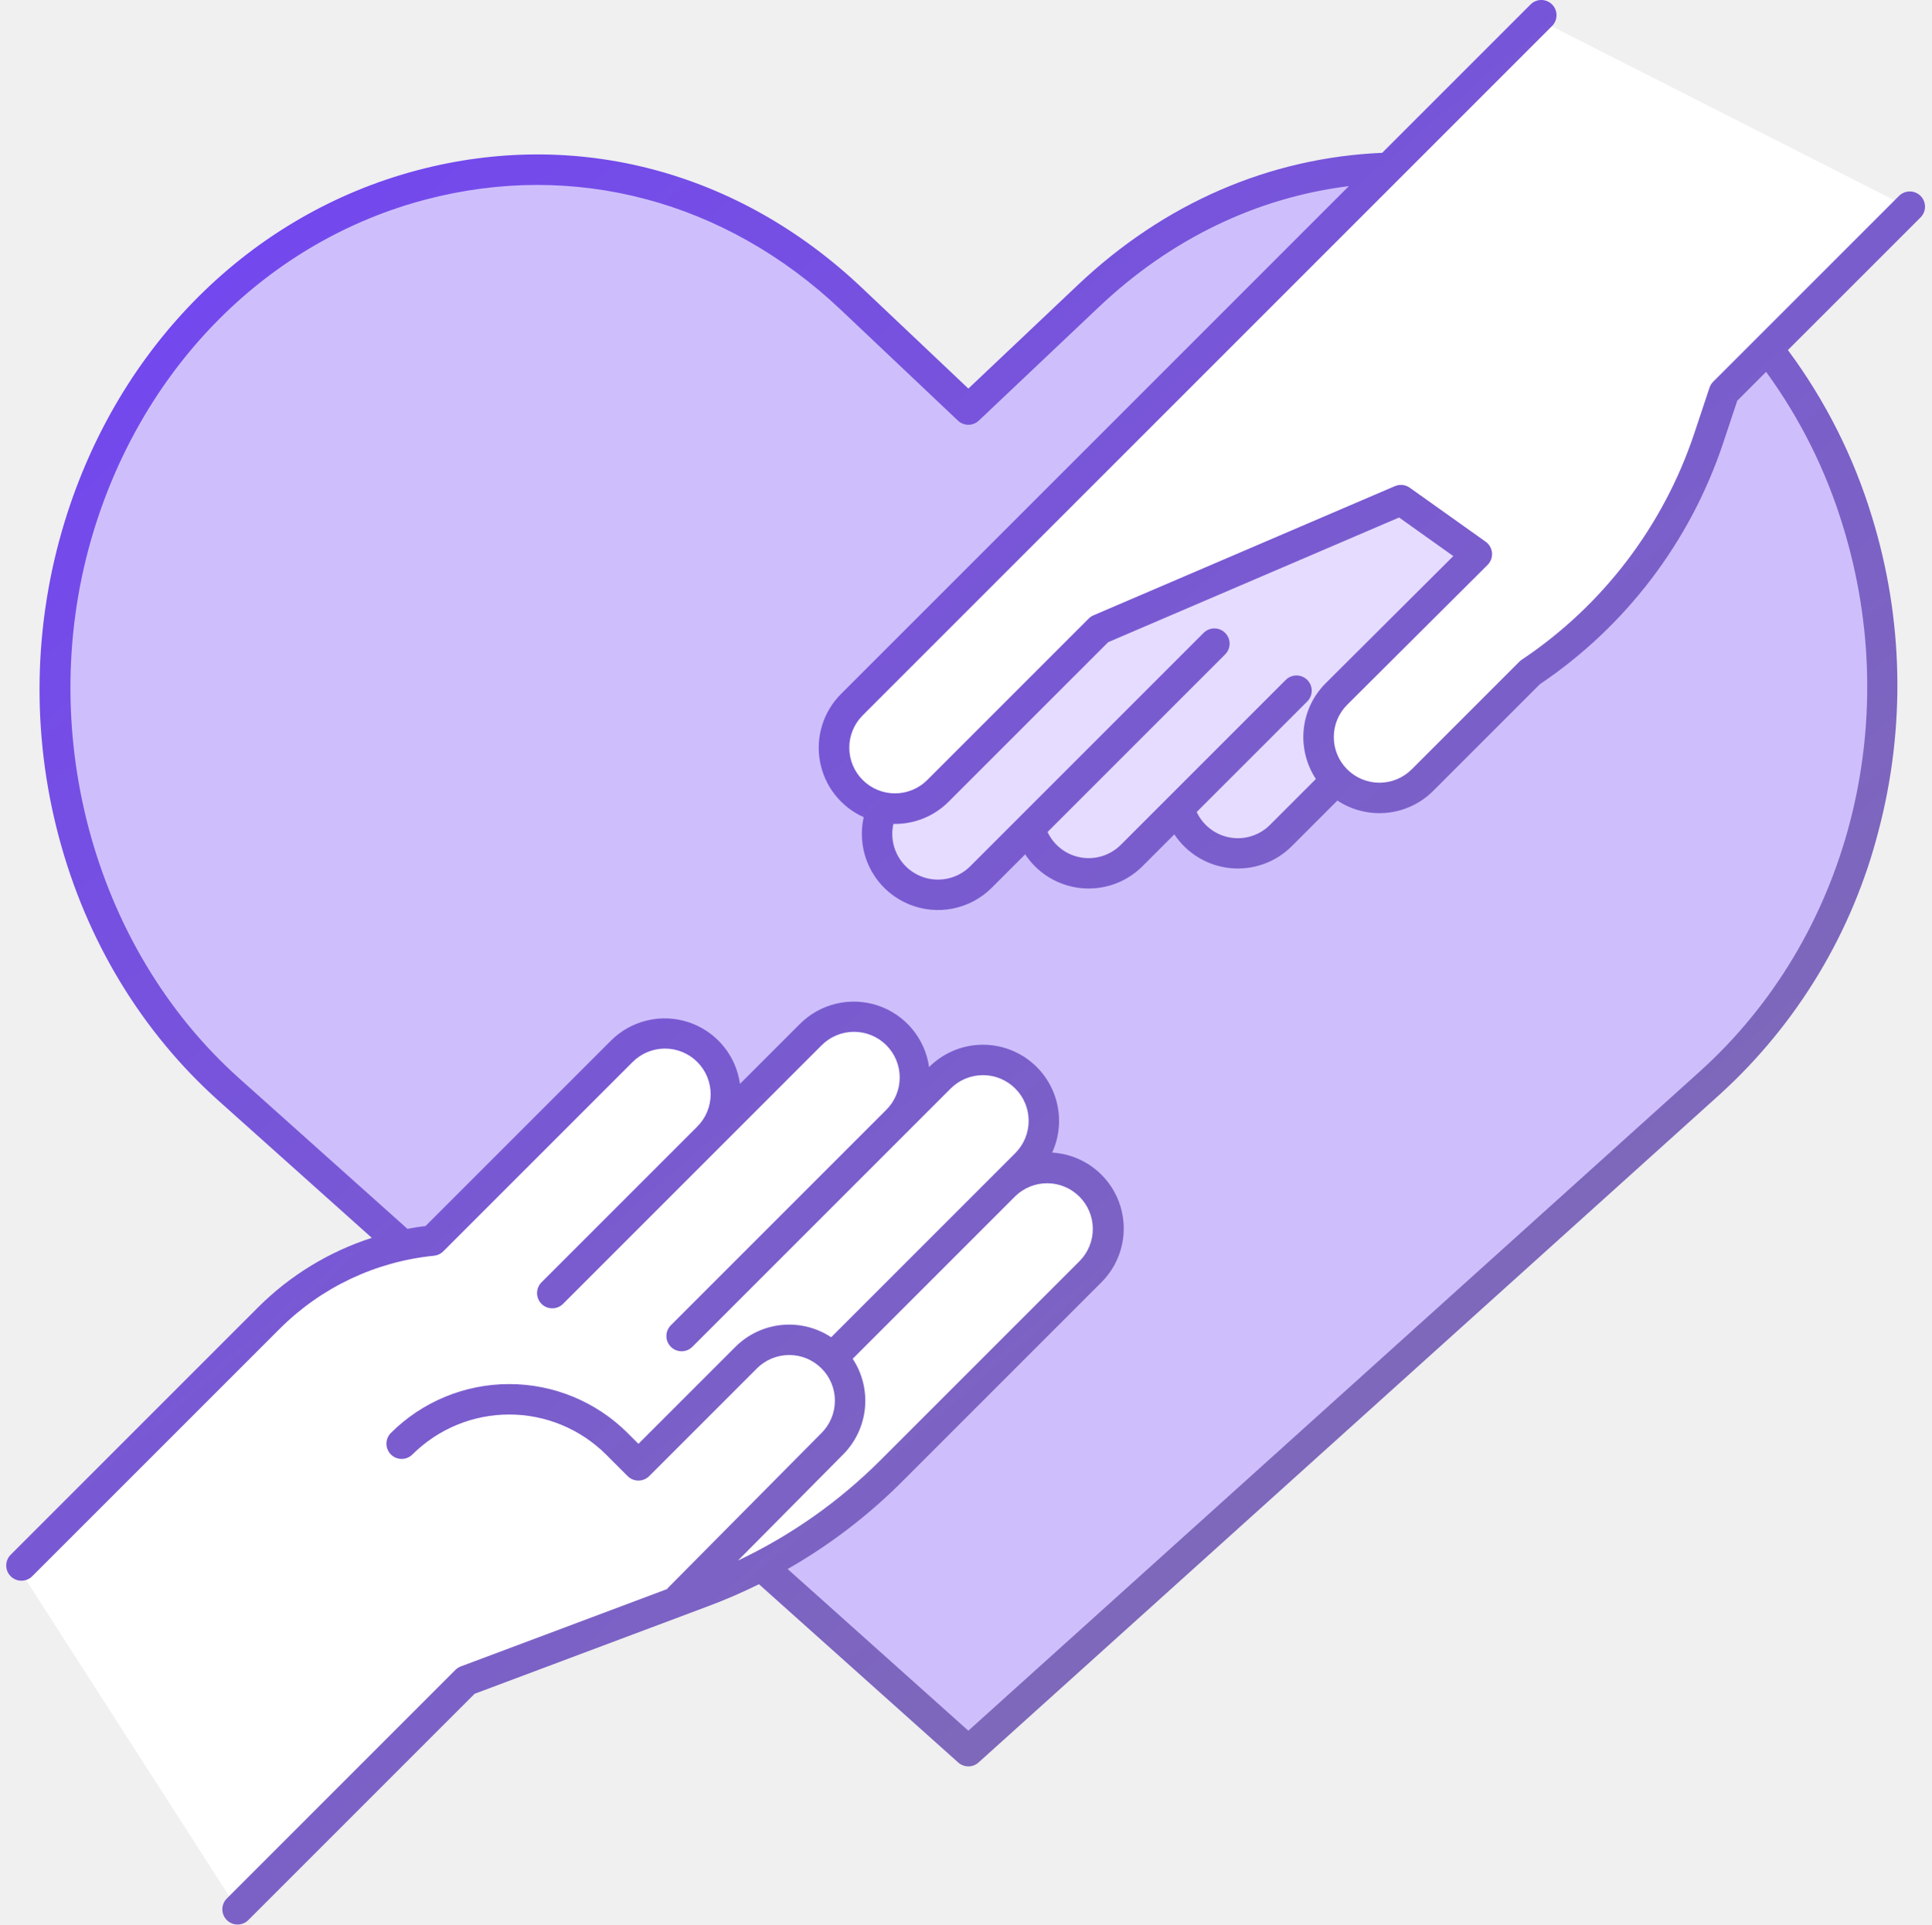
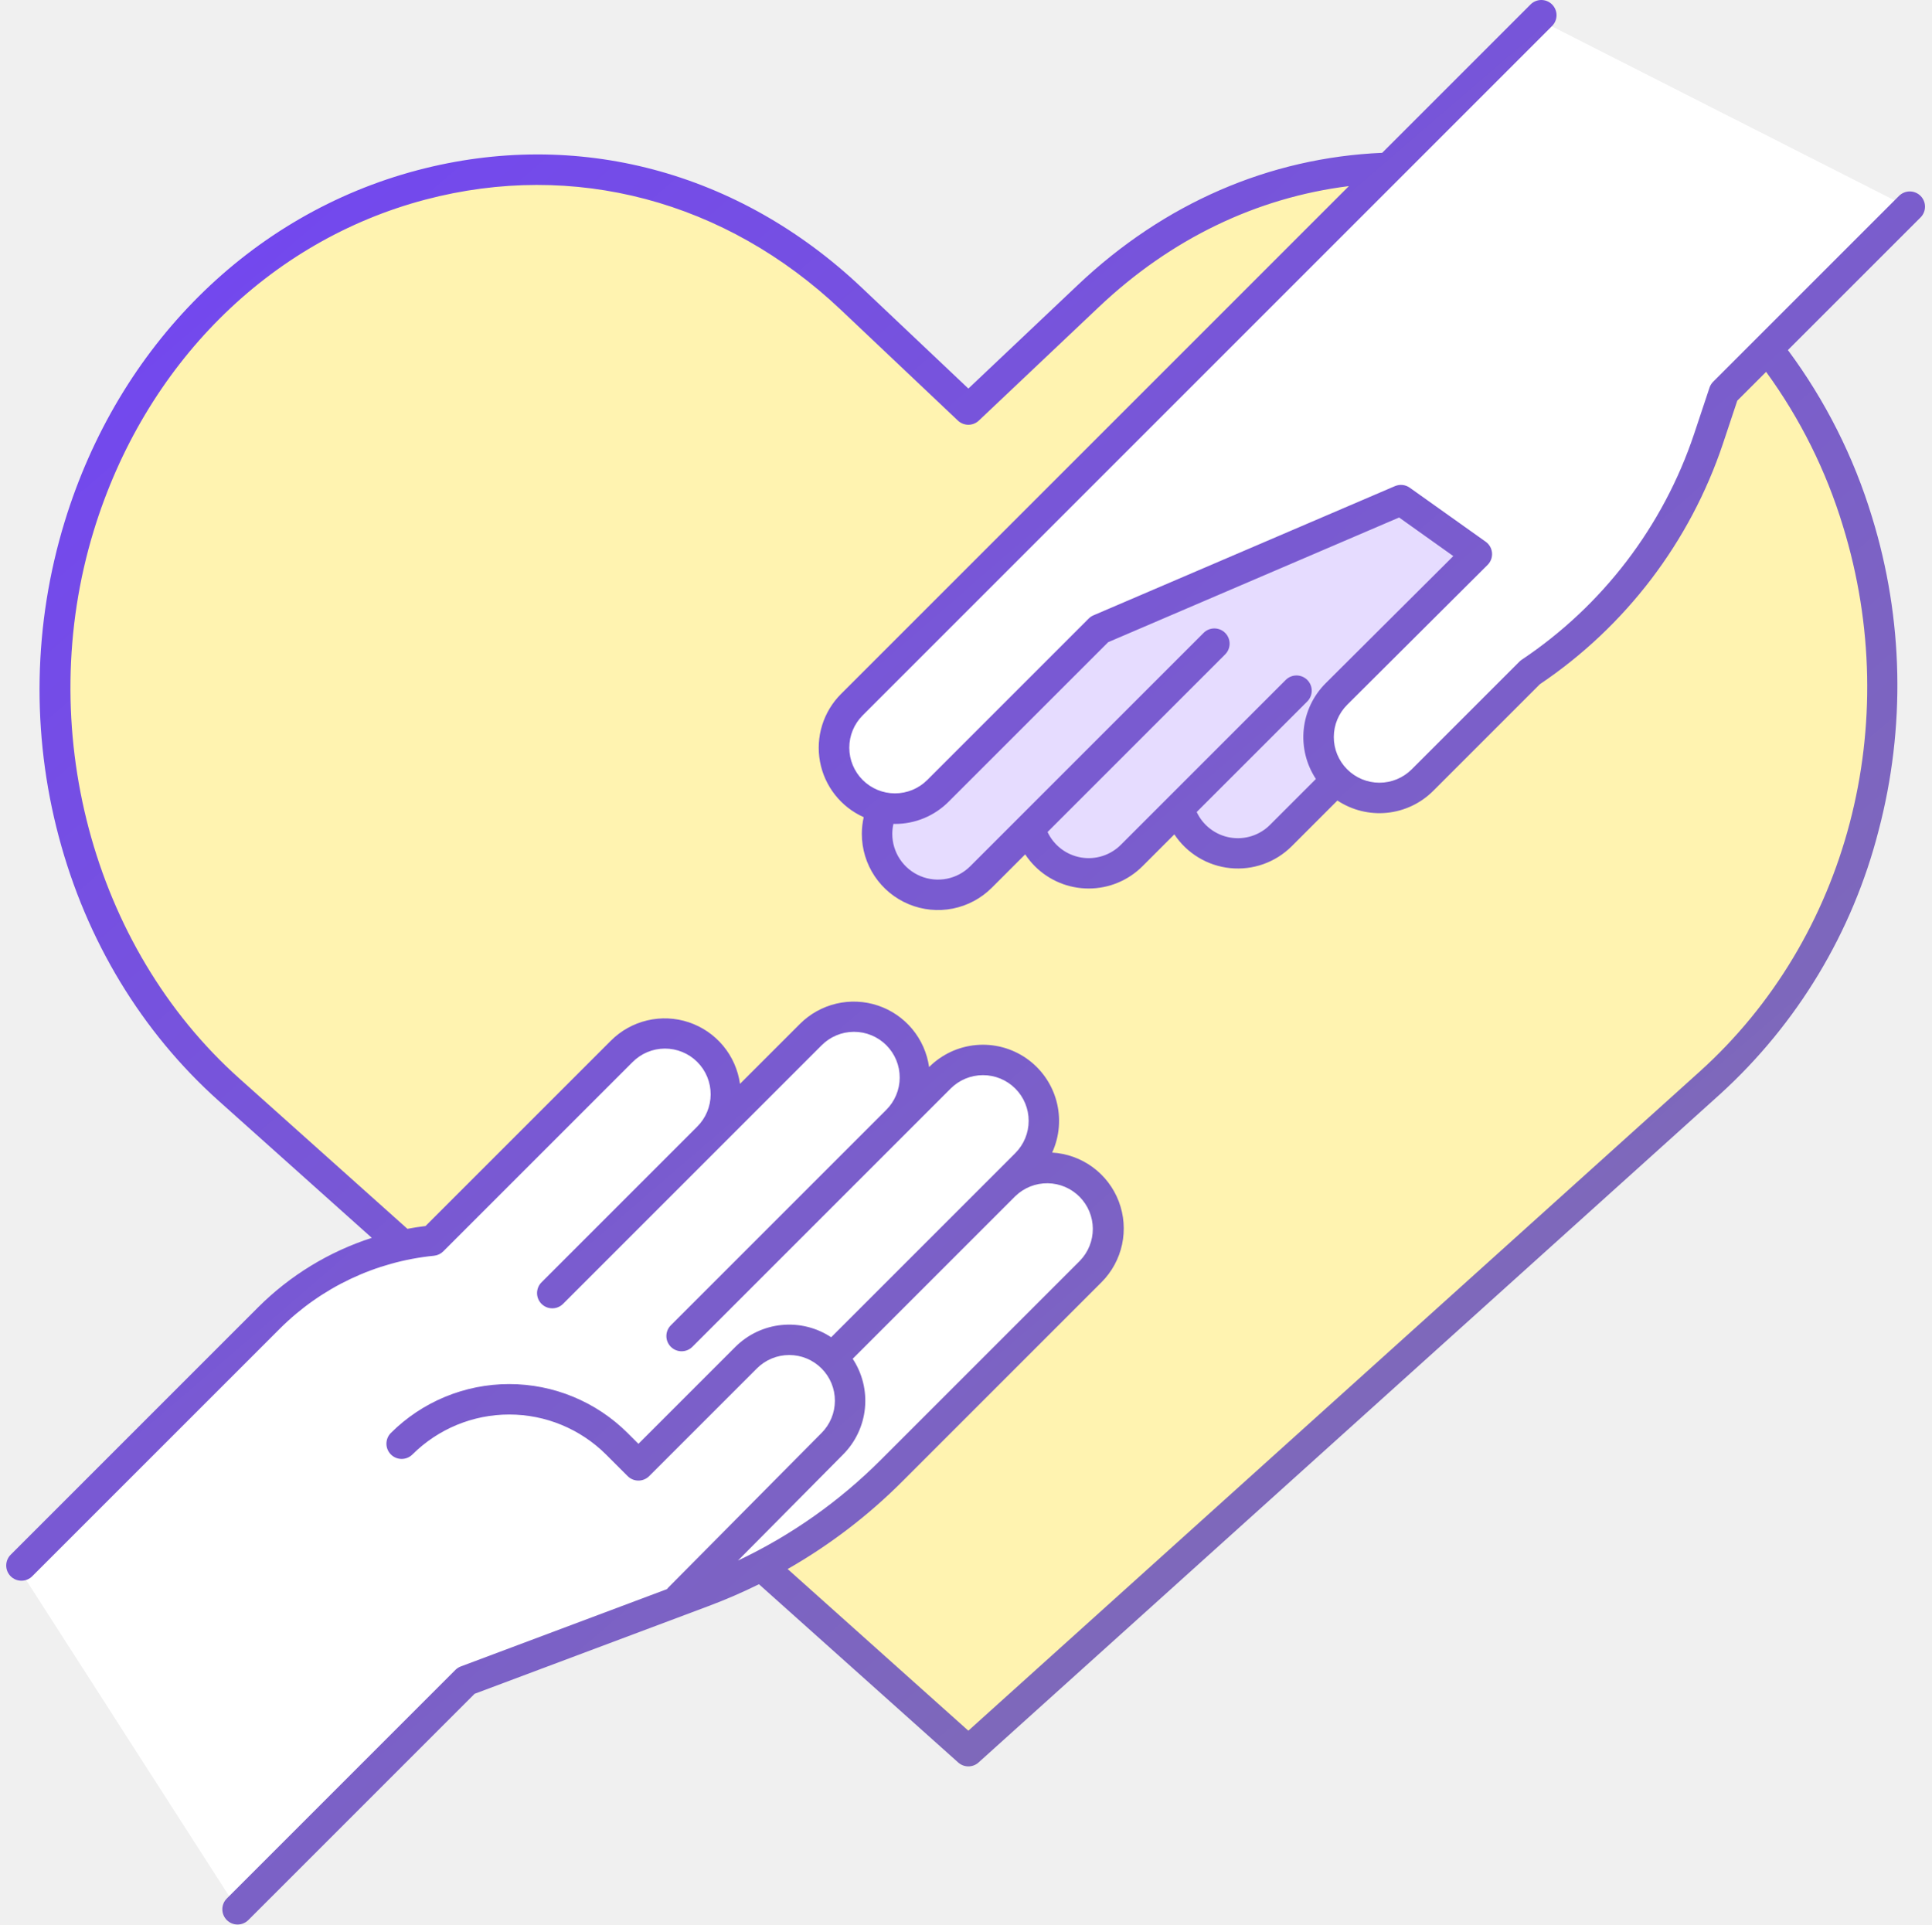
<svg xmlns="http://www.w3.org/2000/svg" width="290" height="289" viewBox="0 0 290 289" fill="none">
-   <path d="M127.821 44.85L145.414 61.498L163.452 44.428C202.091 7.862 262.696 25.658 278.932 78.337C288.286 108.685 279.488 142.133 256.766 162.61L145.414 262.968L34.38 163.625C11.474 143.131 2.546 109.533 11.896 79.013C28.118 26.058 89.007 8.116 127.821 44.85Z" fill="#CEBFFC" />
+   <path d="M127.821 44.85L145.414 61.498L163.452 44.428C202.091 7.862 262.696 25.658 278.932 78.337C288.286 108.685 279.488 142.133 256.766 162.61L145.414 262.968L34.38 163.625C11.474 143.131 2.546 109.533 11.896 79.013C28.118 26.058 89.007 8.116 127.821 44.85Z" fill="#FFF3B0" />
  <path d="M163.779 178.011C162.063 176.296 159.737 175.333 157.311 175.333C154.886 175.333 152.559 176.296 150.844 178.011L154.077 174.778C154.927 173.929 155.6 172.921 156.06 171.811C156.52 170.701 156.756 169.512 156.756 168.311C156.756 167.109 156.52 165.92 156.06 164.81C155.6 163.701 154.927 162.692 154.077 161.843C152.362 160.128 150.036 159.164 147.61 159.164C145.184 159.164 142.858 160.128 141.143 161.843L134.675 168.311C136.39 166.595 137.354 164.269 137.354 161.843C137.354 159.418 136.39 157.091 134.675 155.376C132.96 153.661 130.633 152.697 128.208 152.697C125.782 152.697 123.456 153.661 121.74 155.376L106.192 170.925C107.907 169.209 108.87 166.883 108.87 164.457C108.87 162.032 107.907 159.705 106.191 157.99C104.476 156.275 102.15 155.311 99.724 155.311C97.298 155.311 94.972 156.275 93.257 157.99L64.949 186.298C55.67 187.213 46.996 191.316 40.403 197.909L2.792 235.517L35.673 286.713L70 252.386L105.613 239.032C116.24 235.046 125.891 228.832 133.917 220.807L134.674 220.05L163.779 190.946C165.494 189.231 166.457 186.904 166.457 184.479C166.457 182.053 165.494 179.727 163.779 178.011Z" fill="white" />
  <path d="M200.672 52.47L134.38 118.762C132.666 120.477 131.702 122.803 131.702 125.228C131.702 127.654 132.666 129.98 134.38 131.695C136.096 133.41 138.422 134.373 140.847 134.373C143.273 134.373 145.599 133.41 147.314 131.695L154.654 124.355C155.065 125.908 155.879 127.324 157.015 128.46C158.73 130.174 161.057 131.138 163.482 131.138C165.907 131.138 168.233 130.174 169.949 128.46L177.055 121.354C177.466 122.906 178.28 124.323 179.414 125.461C180.548 126.598 181.962 127.417 183.514 127.834C185.065 128.251 186.699 128.251 188.25 127.835C189.802 127.418 191.216 126.6 192.35 125.463L233.008 84.805L200.672 52.47Z" fill="#E6DCFF" />
  <path d="M127.912 105.823C126.197 107.538 125.233 109.865 125.233 112.29C125.233 114.716 126.197 117.042 127.912 118.758C128.761 119.607 129.77 120.281 130.88 120.74C131.989 121.2 133.179 121.437 134.38 121.437C135.581 121.437 136.77 121.2 137.88 120.74C138.99 120.281 139.998 119.607 140.847 118.758L165.1 94.504L210.374 75.102L221.769 83.212L200.691 104.212C199.84 105.06 199.165 106.067 198.703 107.176C198.242 108.286 198.004 109.475 198.003 110.676C198.002 111.878 198.237 113.068 198.697 114.178C199.156 115.288 199.83 116.297 200.679 117.146C201.528 117.995 202.535 118.668 203.644 119.127C204.752 119.586 205.94 119.823 207.14 119.823C208.34 119.823 209.529 119.586 210.637 119.127C211.746 118.668 212.753 117.995 213.602 117.146L229.776 100.969C242.352 92.585 251.774 80.25 256.553 65.912L258.88 58.931L286.636 31.178L230.878 2.858L127.912 105.823Z" fill="white" />
  <path d="M288.397 29.417C288.184 29.205 287.932 29.036 287.655 28.922C287.377 28.807 287.08 28.747 286.78 28.747C286.479 28.747 286.182 28.807 285.905 28.922C285.627 29.036 285.375 29.205 285.163 29.417L257.261 57.319C257.009 57.569 256.82 57.875 256.708 58.212L254.384 65.194C249.744 79.038 240.644 90.952 228.508 99.071C228.383 99.154 228.266 99.25 228.16 99.357L211.986 115.531C210.701 116.815 208.959 117.537 207.142 117.537C205.326 117.537 203.584 116.815 202.299 115.531L202.291 115.521L202.286 115.517C201.004 114.23 200.286 112.486 200.29 110.67C200.293 108.853 201.018 107.112 202.305 105.83L223.383 84.831C223.619 84.596 223.8 84.313 223.915 84.001C224.03 83.688 224.076 83.355 224.049 83.023C224.021 82.692 223.922 82.37 223.758 82.081C223.593 81.791 223.368 81.541 223.097 81.348L211.698 73.239C211.378 73.011 211.006 72.87 210.616 72.828C210.226 72.786 209.832 72.846 209.471 73L164.197 92.402C163.93 92.517 163.687 92.681 163.481 92.887L139.23 117.141C137.942 118.422 136.199 119.14 134.383 119.137C132.567 119.135 130.826 118.412 129.542 117.128C128.258 115.844 127.535 114.103 127.533 112.286C127.53 110.47 128.248 108.727 129.529 107.44L233.066 3.904C233.495 3.475 233.736 2.893 233.736 2.287C233.736 1.68 233.495 1.099 233.066 0.67C232.638 0.241 232.056 6.39003e-09 231.45 0C230.843 -6.39004e-09 230.262 0.241 229.833 0.67L207.556 22.947C190.598 23.682 174.822 30.52 161.881 42.767L145.415 58.349L129.394 43.189C110.897 25.684 86.591 19.257 62.707 25.555C37.621 32.171 17.809 51.904 9.71 78.342C4.997 93.724 4.693 110.119 8.833 125.666C12.976 141.26 21.284 154.976 32.856 165.329L55.831 185.886C49.406 187.957 43.564 191.522 38.784 196.289L1.602 233.471C1.174 233.9 0.933 234.481 0.933 235.088C0.933 235.694 1.174 236.276 1.602 236.705C2.031 237.134 2.613 237.374 3.219 237.374C3.826 237.374 4.407 237.134 4.836 236.705L42.018 199.526C48.24 193.313 56.42 189.444 65.169 188.573C65.695 188.521 66.187 188.289 66.561 187.915L94.965 159.512C95.6 158.866 96.357 158.353 97.191 158.001C98.026 157.649 98.921 157.466 99.827 157.463C100.733 157.459 101.63 157.635 102.467 157.98C103.305 158.324 104.065 158.832 104.706 159.472C105.346 160.112 105.853 160.873 106.198 161.71C106.543 162.548 106.718 163.445 106.715 164.35C106.711 165.256 106.528 166.152 106.176 166.986C105.825 167.821 105.311 168.577 104.666 169.212L81.315 192.563C81.103 192.775 80.934 193.027 80.819 193.305C80.704 193.582 80.645 193.879 80.644 194.18C80.644 194.48 80.703 194.778 80.818 195.055C80.933 195.333 81.101 195.585 81.313 195.798C81.526 196.01 81.778 196.179 82.055 196.294C82.332 196.409 82.63 196.468 82.93 196.468C83.231 196.469 83.528 196.41 83.806 196.295C84.083 196.18 84.335 196.012 84.548 195.8L123.353 156.995C123.988 156.349 124.745 155.836 125.579 155.484C126.414 155.132 127.309 154.949 128.215 154.946C129.12 154.942 130.018 155.118 130.855 155.463C131.692 155.807 132.453 156.315 133.093 156.955C133.734 157.595 134.241 158.356 134.586 159.193C134.931 160.031 135.106 160.928 135.103 161.833C135.099 162.739 134.916 163.635 134.564 164.469C134.213 165.304 133.699 166.06 133.054 166.695L100.717 199.033C100.296 199.463 100.062 200.042 100.065 200.644C100.068 201.246 100.309 201.823 100.735 202.248C101.16 202.674 101.737 202.915 102.339 202.918C102.941 202.922 103.52 202.687 103.95 202.267L142.755 163.463C144.041 162.176 145.786 161.453 147.605 161.453C149.425 161.452 151.17 162.175 152.457 163.461C153.744 164.747 154.467 166.492 154.467 168.311C154.468 170.13 153.746 171.876 152.459 173.162L149.269 176.353C149.254 176.368 149.238 176.38 149.224 176.394C149.21 176.408 149.212 176.41 149.205 176.417L124.811 200.811C122.612 199.357 119.979 198.708 117.356 198.973C114.734 199.238 112.284 200.4 110.42 202.264L95.867 216.816L94.249 215.199C89.529 210.489 83.133 207.844 76.464 207.844C69.796 207.844 63.399 210.489 58.679 215.199C58.258 215.63 58.024 216.209 58.027 216.811C58.03 217.413 58.271 217.989 58.697 218.415C59.122 218.841 59.699 219.081 60.3 219.085C60.903 219.088 61.482 218.854 61.912 218.433C65.774 214.58 71.008 212.415 76.464 212.415C81.92 212.415 87.153 214.58 91.016 218.433L94.25 221.666C94.679 222.095 95.26 222.336 95.867 222.336C96.473 222.336 97.054 222.095 97.483 221.666L113.652 205.498C114.288 204.859 115.045 204.351 115.878 204.005C116.712 203.659 117.605 203.48 118.507 203.48C119.41 203.479 120.303 203.657 121.137 204.002C121.971 204.348 122.728 204.854 123.365 205.493C124.003 206.131 124.508 206.889 124.853 207.723C125.197 208.557 125.373 209.451 125.371 210.354C125.369 211.256 125.189 212.149 124.842 212.982C124.494 213.814 123.986 214.57 123.346 215.206L100.308 238.445C100.253 238.506 100.202 238.569 100.153 238.636L69.193 250.246C68.887 250.36 68.609 250.539 68.379 250.77L34.056 285.096C33.627 285.525 33.386 286.107 33.386 286.713C33.386 287.319 33.627 287.901 34.055 288.33C34.484 288.759 35.066 289 35.672 289C36.278 289 36.86 288.759 37.289 288.331L71.266 254.354L106.415 241.173C109.001 240.203 111.519 239.112 113.967 237.9L143.89 264.672C144.31 265.048 144.855 265.255 145.418 265.254C145.982 265.253 146.526 265.044 146.945 264.666L258.297 164.308C269.918 153.729 278.188 139.979 282.089 124.756C286.169 109.275 285.832 92.962 281.117 77.663C278.377 68.634 274.101 60.144 268.478 52.568L288.397 32.652C288.609 32.44 288.778 32.188 288.893 31.91C289.008 31.633 289.067 31.335 289.067 31.035C289.067 30.734 289.008 30.437 288.893 30.159C288.778 29.882 288.609 29.63 288.397 29.417ZM142.463 120.376L166.408 96.434L210.095 77.711L218.233 83.506L199.075 102.593C197.208 104.453 196.041 106.902 195.773 109.523C195.504 112.145 196.15 114.778 197.601 116.978L190.733 123.846C189.96 124.628 189.009 125.211 187.962 125.546C186.915 125.881 185.802 125.958 184.719 125.77C183.636 125.583 182.614 125.136 181.74 124.469C180.866 123.802 180.166 122.933 179.701 121.937L196.305 105.336C196.733 104.907 196.974 104.326 196.975 103.719C196.975 103.113 196.734 102.531 196.305 102.102C195.876 101.673 195.295 101.432 194.688 101.432C194.082 101.432 193.5 101.673 193.071 102.102L168.329 126.844C167.556 127.624 166.606 128.206 165.56 128.54C164.514 128.875 163.402 128.952 162.32 128.765C161.238 128.578 160.217 128.133 159.344 127.467C158.471 126.801 157.771 125.934 157.304 124.94L183.972 98.272C184.401 97.844 184.642 97.262 184.643 96.656C184.643 96.049 184.402 95.468 183.973 95.039C183.544 94.61 182.963 94.369 182.356 94.369C181.75 94.368 181.168 94.609 180.739 95.038L145.697 130.08C144.738 131.039 143.515 131.692 142.185 131.956C140.854 132.22 139.475 132.084 138.222 131.564C136.969 131.045 135.898 130.165 135.144 129.037C134.391 127.909 133.989 126.583 133.989 125.226C133.99 124.718 134.048 124.211 134.16 123.716C134.234 123.716 134.307 123.727 134.381 123.727C135.883 123.73 137.37 123.436 138.758 122.861C140.145 122.286 141.404 121.441 142.463 120.376ZM126.588 218.433C128.451 216.57 129.614 214.12 129.879 211.499C130.144 208.878 129.497 206.245 128.045 204.046L152.503 179.588C153.803 178.346 155.538 177.664 157.335 177.689C159.132 177.713 160.848 178.442 162.114 179.719C163.379 180.995 164.093 182.717 164.101 184.515C164.11 186.312 163.413 188.041 162.16 189.33L132.3 219.19C126.064 225.442 118.795 230.57 110.813 234.347L126.588 218.433ZM276.748 79.013C285.907 108.732 277.463 140.88 255.235 160.913L145.409 259.895L118.275 235.618C124.592 232.011 130.396 227.573 135.534 222.423L165.394 192.563C166.953 191.007 168.029 189.033 168.493 186.88C168.956 184.726 168.786 182.485 168.004 180.426C167.222 178.366 165.861 176.577 164.085 175.274C162.31 173.97 160.195 173.208 157.996 173.08C159.112 170.643 159.336 167.891 158.63 165.306C157.924 162.72 156.331 160.465 154.131 158.934C151.931 157.403 149.263 156.694 146.594 156.93C143.924 157.167 141.422 158.333 139.525 160.227L139.515 160.237C139.218 158.134 138.341 156.156 136.982 154.524C135.623 152.892 133.837 151.671 131.823 150.998C129.808 150.325 127.647 150.227 125.58 150.715C123.513 151.202 121.623 152.256 120.122 153.758L111.119 162.758C110.824 160.656 109.948 158.677 108.591 157.044C107.233 155.411 105.447 154.19 103.433 153.516C101.419 152.843 99.257 152.744 97.191 153.232C95.124 153.719 93.234 154.773 91.733 156.275L63.899 184.109C62.984 184.217 62.08 184.364 61.179 184.531L35.905 161.921C13.836 142.173 5.063 109.123 14.082 79.681C21.715 54.767 40.328 36.187 63.872 29.977C86.189 24.09 108.926 30.117 126.25 46.511L143.842 63.158C144.267 63.561 144.829 63.785 145.414 63.785C145.999 63.785 146.561 63.561 146.986 63.158L165.024 46.089C175.815 35.876 188.69 29.674 202.556 27.947L126.295 104.207C124.984 105.515 124.011 107.123 123.46 108.891C122.908 110.659 122.795 112.534 123.13 114.356C123.464 116.177 124.237 117.89 125.381 119.346C126.525 120.802 128.006 121.959 129.697 122.715C129.511 123.539 129.417 124.38 129.416 125.224C129.416 127.485 130.086 129.696 131.342 131.576C132.598 133.456 134.383 134.921 136.472 135.787C138.561 136.653 140.859 136.88 143.077 136.439C145.295 135.998 147.332 134.91 148.931 133.312L153.946 128.297C154.37 128.937 154.856 129.534 155.398 130.077C156.459 131.139 157.719 131.981 159.106 132.556C160.493 133.131 161.979 133.426 163.48 133.426C164.982 133.426 166.468 133.131 167.855 132.556C169.242 131.981 170.502 131.139 171.563 130.077L176.344 125.295C177.28 126.708 178.518 127.896 179.968 128.772C181.419 129.649 183.046 130.192 184.732 130.363C186.418 130.534 188.121 130.328 189.718 129.761C191.314 129.193 192.765 128.278 193.965 127.082L200.831 120.215C203.029 121.668 205.661 122.318 208.282 122.054C210.903 121.789 213.353 120.628 215.216 118.765L231.232 102.749C244.12 94.066 253.782 81.374 258.72 66.64L260.876 60.17L265.206 55.84C270.322 62.865 274.223 70.697 276.748 79.013Z" fill="url(#paint0_linear_5947_2638)" />
  <defs>
    <linearGradient id="paint0_linear_5947_2638" x1="41.187" y1="34" x2="247.404" y2="273.513" gradientUnits="userSpaceOnUse">
      <stop stop-color="#7348EE" />
      <stop offset="1" stop-color="#8172AB" />
    </linearGradient>
  </defs>
</svg>
